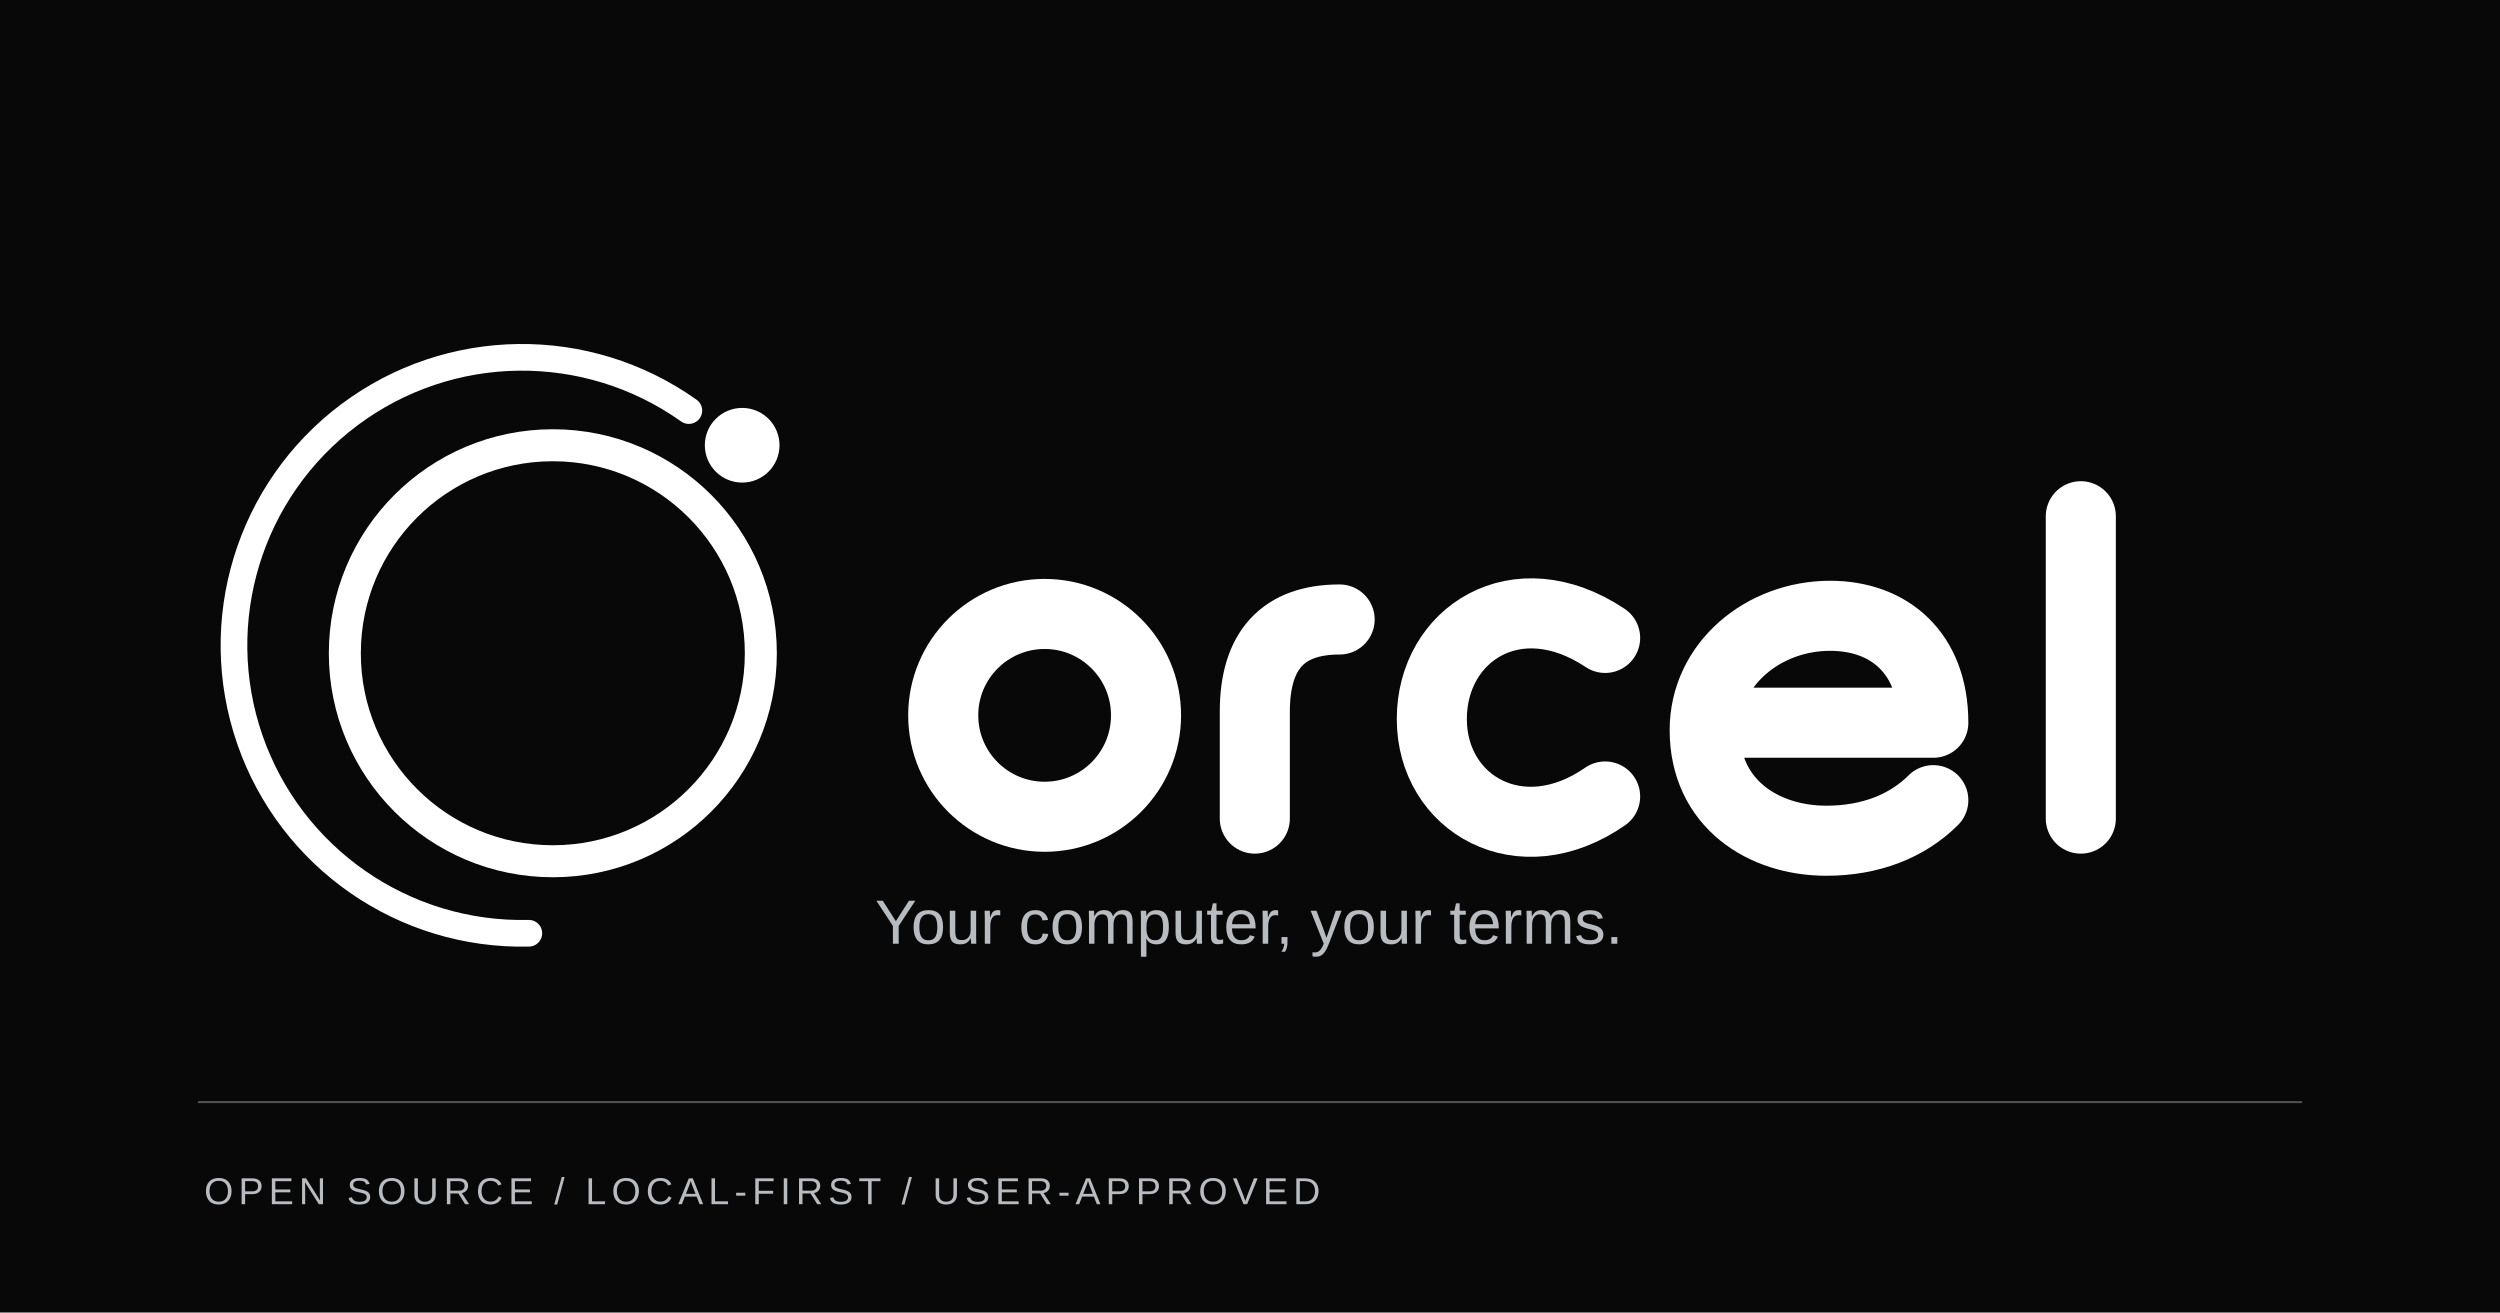
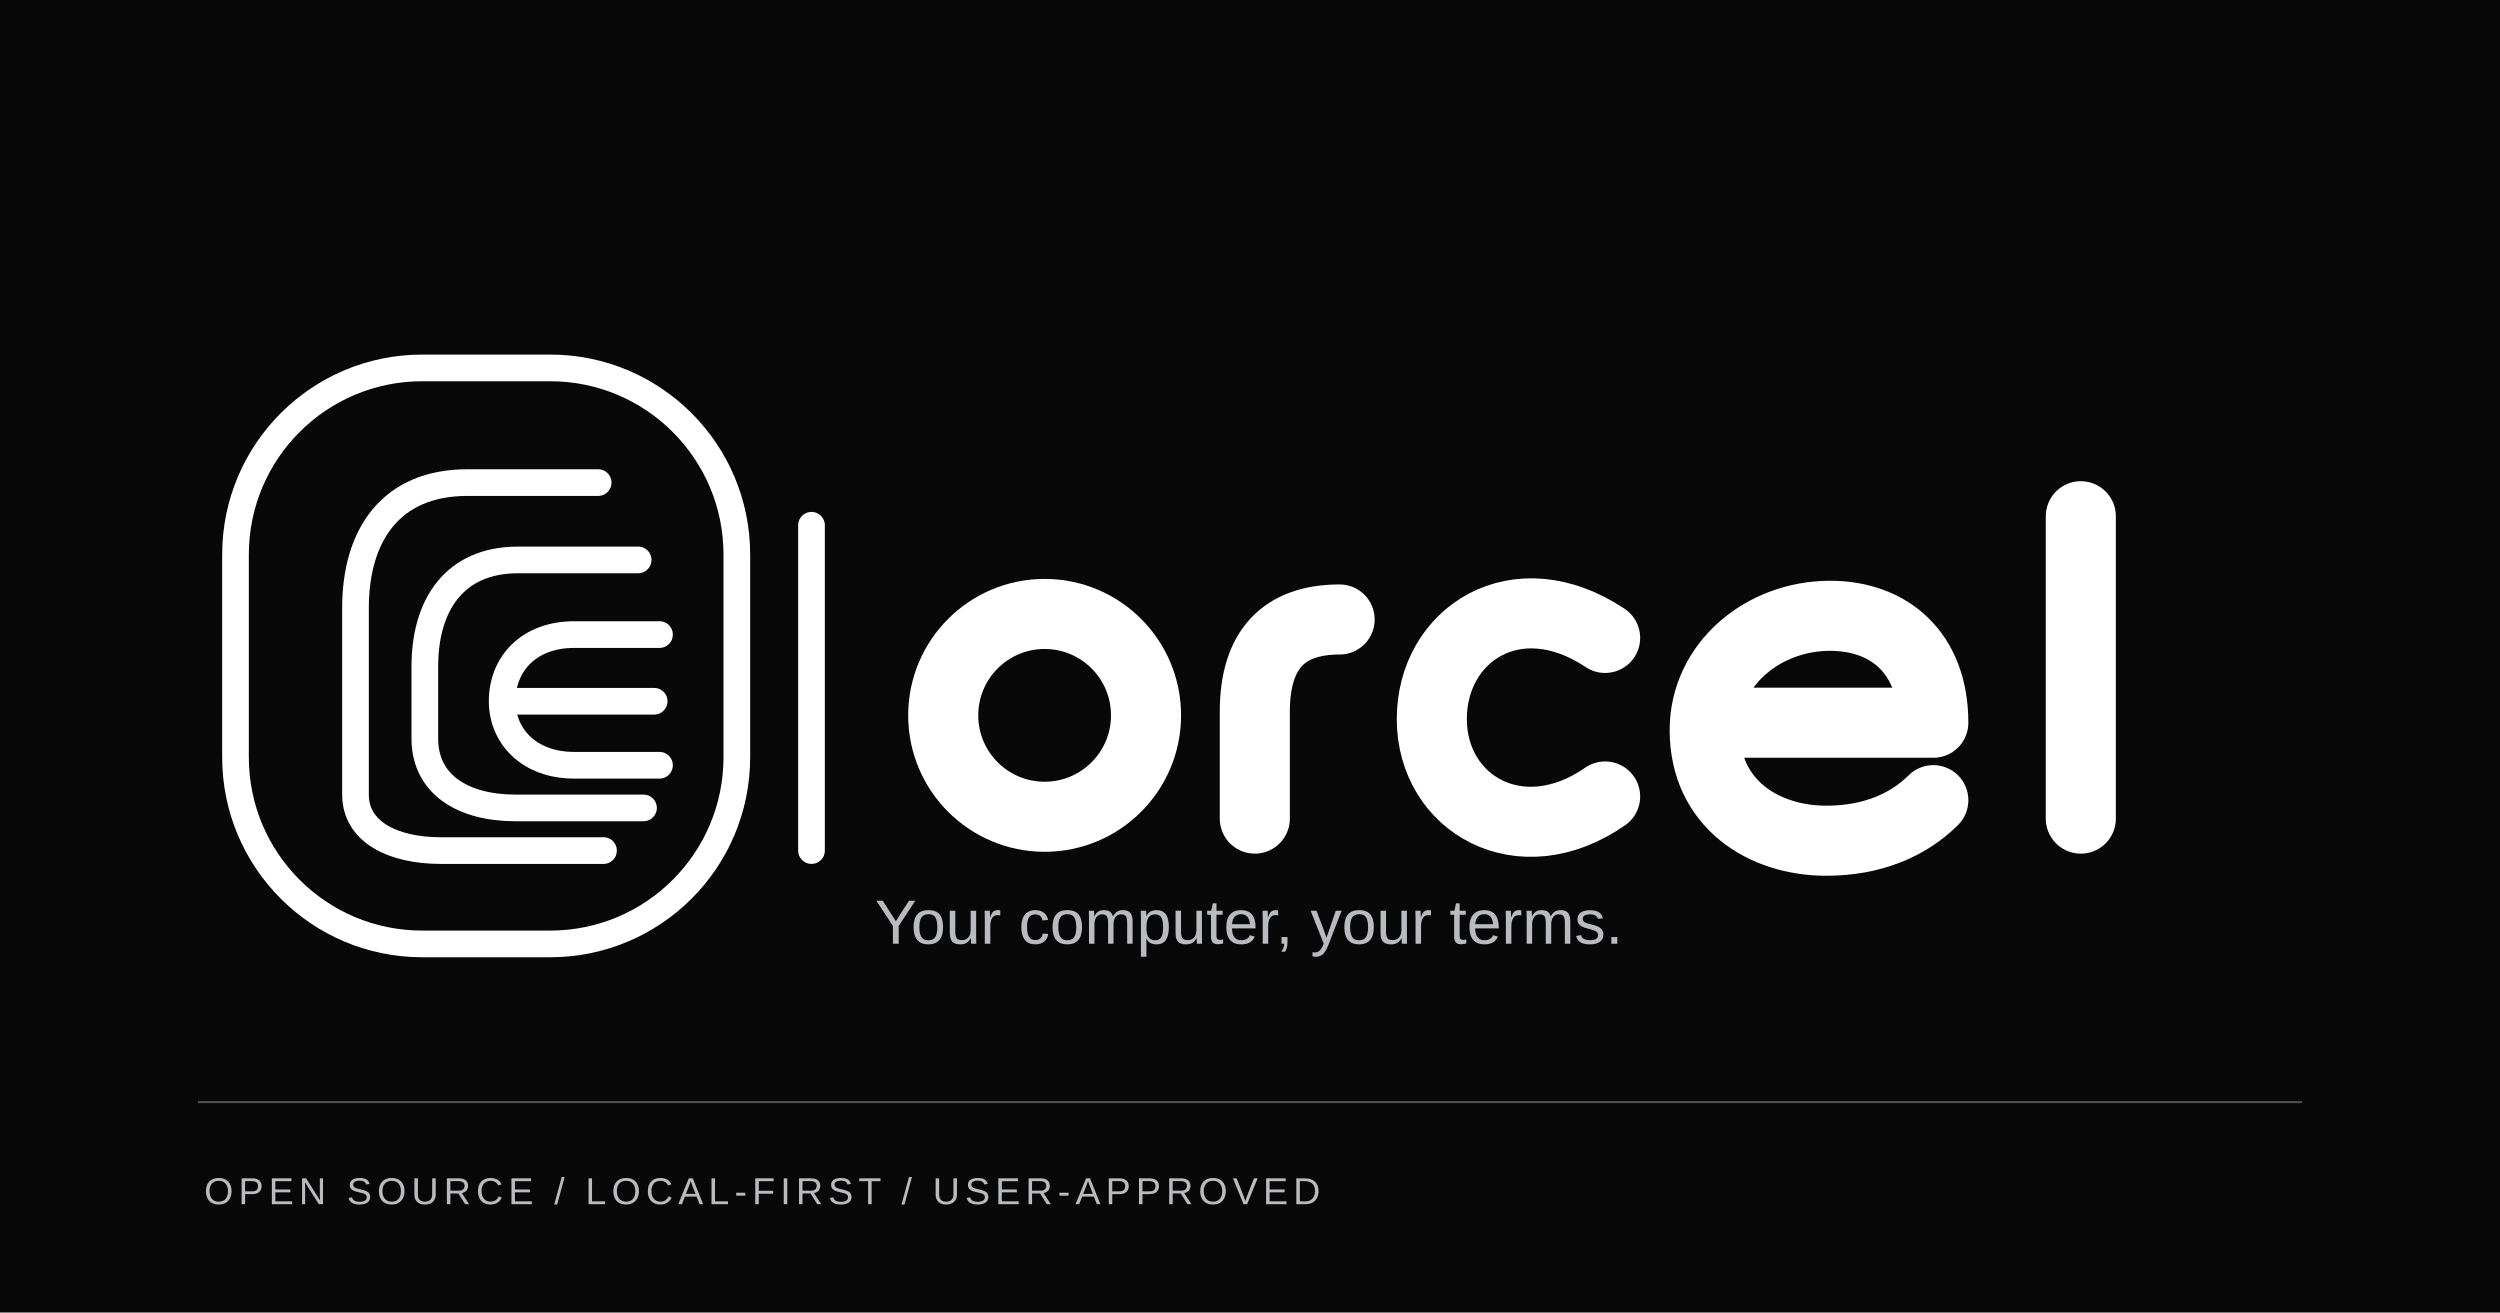
<svg xmlns="http://www.w3.org/2000/svg" viewBox="0 0 1200 630" role="img" aria-label="Orcel open-source project social banner">
  <rect width="1200" height="630" fill="#080808" />
  <g transform="translate(90 151) scale(1.28)">
-     <path d="M188 36 A108 108 0 1 0 128 232" stroke="#FFFFFF" stroke-width="10" fill="none" stroke-linecap="round" />
-     <circle cx="137" cy="127" r="78" stroke="#FFFFFF" stroke-width="12" fill="none" />
-     <circle cx="208" cy="49" r="14" fill="#FFFFFF" />
+     <rect x="18" y="20" width="188" height="216" rx="70" fill="none" stroke="#FFFFFF" stroke-linecap="round" stroke-linejoin="round" stroke-width="10" />
+     <path d="M154 63 H105 C76 63 63 83 63 110 V180 C63 194 77 201 95 201 H156" fill="none" stroke="#FFFFFF" stroke-linecap="round" stroke-linejoin="round" stroke-width="10" />
+     <path d="M169 92 H124 C100 92 89 109 89 132 V159 C89 176 103 185 123 185 H171" fill="none" stroke="#FFFFFF" stroke-linecap="round" stroke-linejoin="round" stroke-width="10" />
+     <path d="M177 120 H145 C128 120 118 131 118 145 C118 158 128 169 145 169 H177" fill="none" stroke="#FFFFFF" stroke-linecap="round" stroke-linejoin="round" stroke-width="10" />
+     <path d="M122 145 H175" fill="none" stroke="#FFFFFF" stroke-linecap="round" stroke-linejoin="round" stroke-width="10" />
+     <path d="M234 79 V201" fill="none" stroke="#FFFFFF" stroke-linecap="round" stroke-linejoin="round" stroke-width="10" />
  </g>
  <g transform="translate(420 200) scale(1.77)">
    <g fill="none" stroke="#FFFFFF" stroke-width="19" stroke-linejoin="round" stroke-linecap="round">
      <circle cx="46" cy="81" r="27.5" />
      <path d="M103 109V80 Q103 55 126 55" />
      <path d="M198 60 C174 44 151 59 151 82 C151 105 175 119 198 103" />
      <path d="M231 83 H287 C287 64 275 54 259 54 C241 54 225 67 225 85 C225 105 241 115 258 115 C270 115 280 111 287 104" />
      <path d="M327 27 V109" />
    </g>
  </g>
  <path d="M95 529 H1105" stroke="#B8BCC1" stroke-width="1" opacity=".4" />
  <text x="420" y="453" font-family="Arial,sans-serif" font-size="30" fill="#B8BCC1">Your computer, your terms.</text>
  <text x="98" y="578" font-family="Arial,sans-serif" font-size="18" letter-spacing="2.5" fill="#B8BCC1">OPEN SOURCE  /  LOCAL-FIRST  /  USER-APPROVED</text>
</svg>
